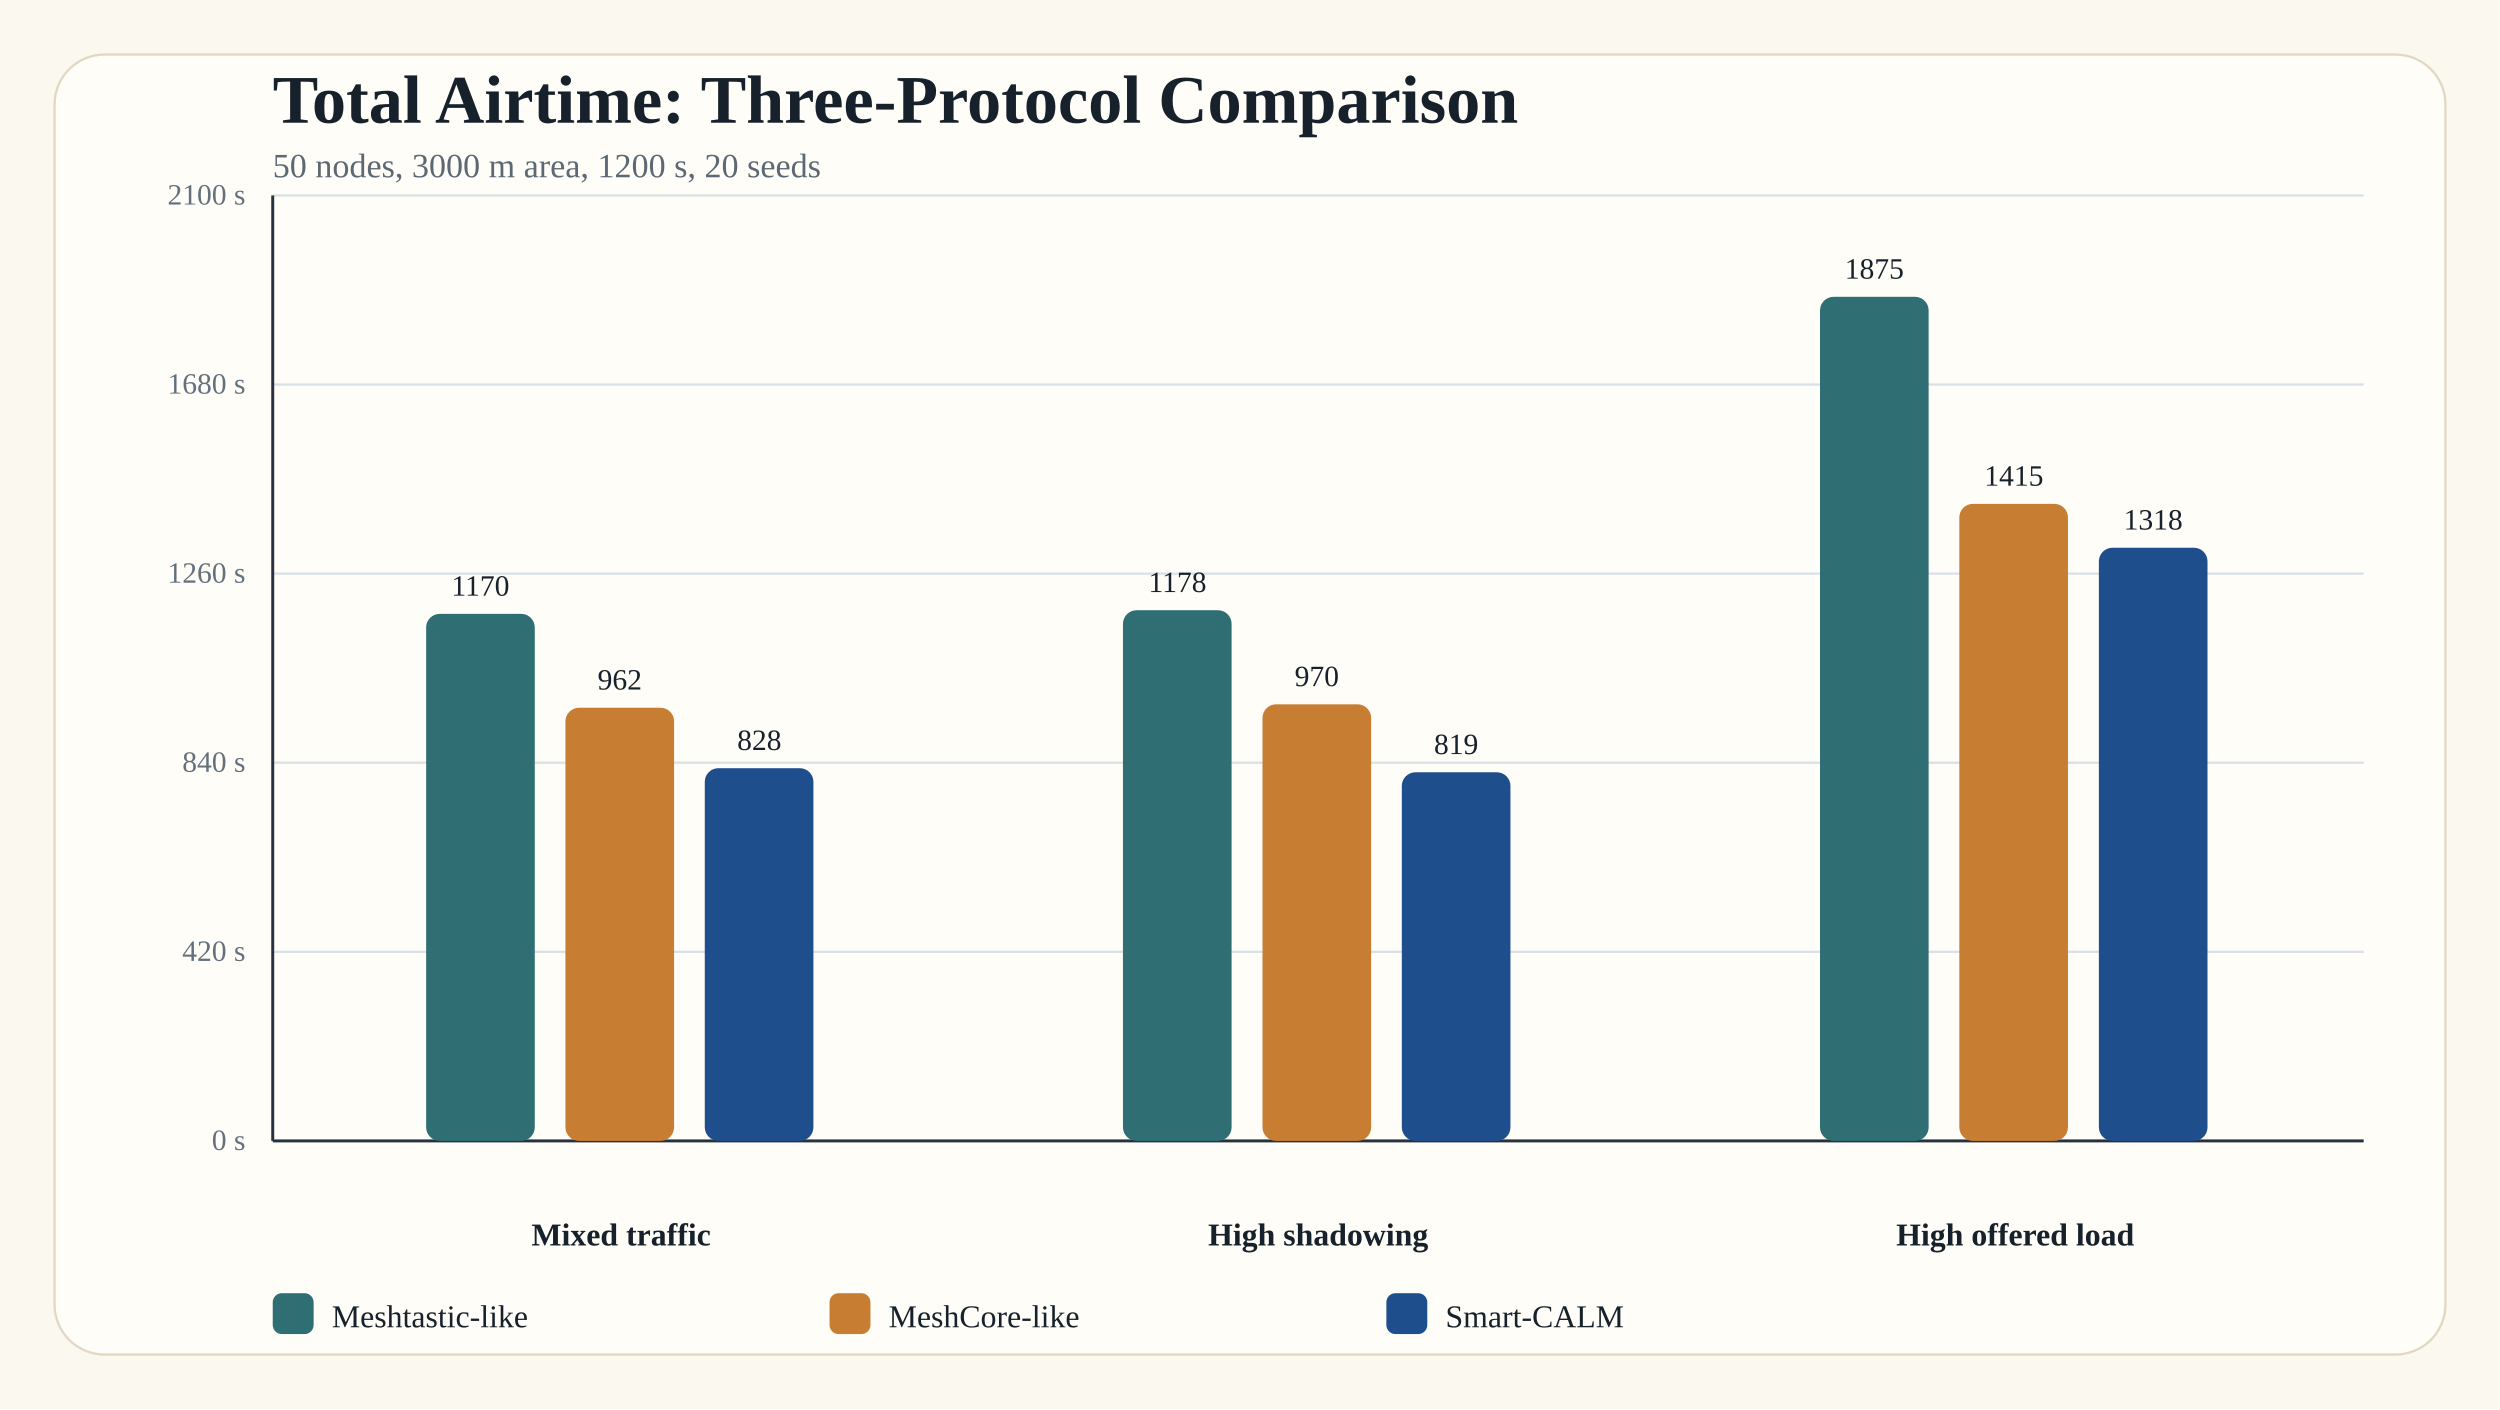
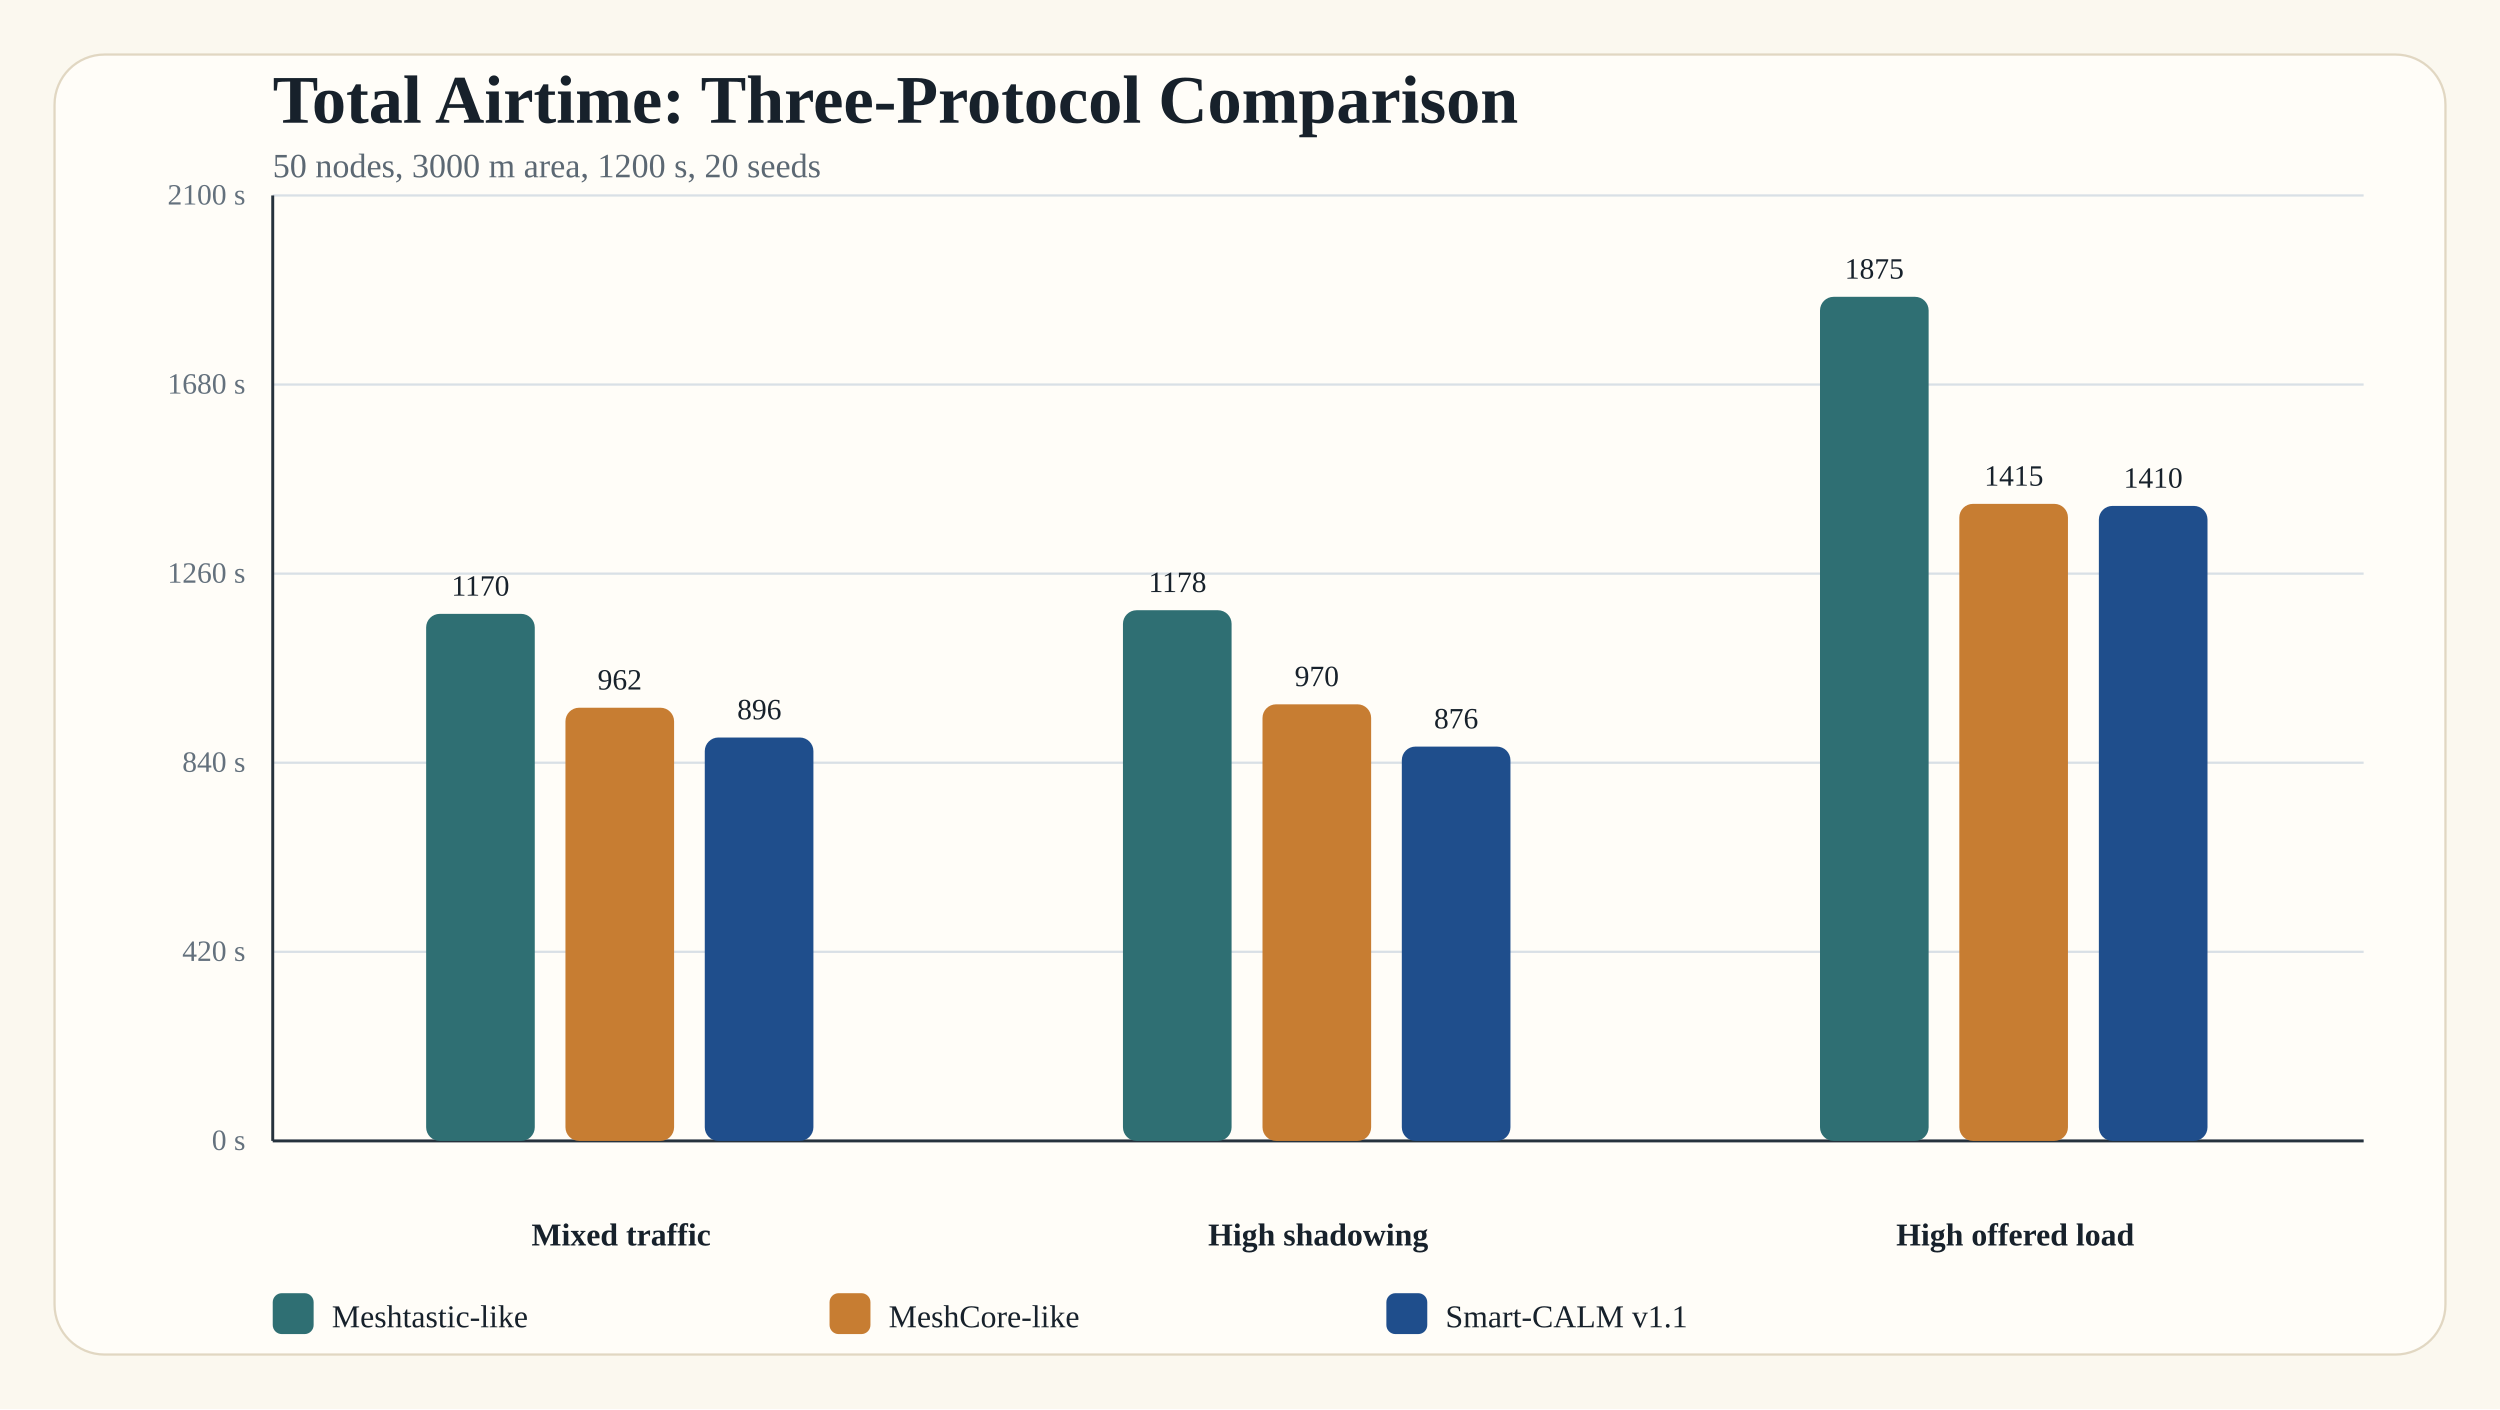
<svg xmlns="http://www.w3.org/2000/svg" width="1100" height="620" viewBox="0 0 1100 620">
  <style>
text{font-family:Georgia,'Times New Roman',serif;fill:#17212b}
.title{font-size:30px;font-weight:700}
.subtitle{font-size:15px;fill:#5c6873}
.axis{stroke:#26323d;stroke-width:1.3}
.grid{stroke:#d9e0e6;stroke-width:1}
.tick{font-size:13px;fill:#64717d}
.label{font-size:14px;font-weight:600}
.value{font-size:13px;fill:#17212b}
.legend{font-size:14px}
</style>
  <rect width="100%" height="100%" fill="#fbf8ef" />
  <rect x="24" y="24" width="1052" height="572" rx="22" fill="#fffdf8" stroke="#e1d7c2" />
  <text x="120" y="54" class="title">Total Airtime: Three-Protocol Comparison</text>
  <text x="120" y="78" class="subtitle">50 nodes, 3000 m area, 1200 s, 20 seeds</text>
  <line x1="120" y1="502.0" x2="1040" y2="502.0" class="grid" />
  <text x="108" y="506.0" text-anchor="end" class="tick">0 s</text>
  <line x1="120" y1="418.8" x2="1040" y2="418.8" class="grid" />
  <text x="108" y="422.8" text-anchor="end" class="tick">420 s</text>
  <line x1="120" y1="335.6" x2="1040" y2="335.6" class="grid" />
  <text x="108" y="339.6" text-anchor="end" class="tick">840 s</text>
  <line x1="120" y1="252.4" x2="1040" y2="252.4" class="grid" />
  <text x="108" y="256.4" text-anchor="end" class="tick">1260 s</text>
  <line x1="120" y1="169.2" x2="1040" y2="169.2" class="grid" />
  <text x="108" y="173.2" text-anchor="end" class="tick">1680 s</text>
  <line x1="120" y1="86.0" x2="1040" y2="86.0" class="grid" />
  <text x="108" y="90.0" text-anchor="end" class="tick">2100 s</text>
  <line x1="120" y1="86" x2="120" y2="502" class="axis" />
  <line x1="120" y1="502" x2="1040" y2="502" class="axis" />
  <rect x="187.5" y="270.1" width="47.8" height="231.9" rx="6" fill="#2f6f73" />
  <text x="211.4" y="262.1" text-anchor="middle" class="value">1170</text>
  <rect x="248.8" y="311.4" width="47.8" height="190.6" rx="6" fill="#c77d32" />
  <text x="272.7" y="303.4" text-anchor="middle" class="value">962</text>
-   <rect x="310.1" y="338.0" width="47.8" height="164.0" rx="6" fill="#1f4e8c" />
-   <text x="334.1" y="330.0" text-anchor="middle" class="value">828</text>
+   <rect x="310.1" y="324.5" width="47.8" height="177.5" rx="6" fill="#1f4e8c" />
+   <text x="334.1" y="316.5" text-anchor="middle" class="value">896</text>
  <text x="273.3" y="548" text-anchor="middle" class="label">Mixed traffic</text>
  <rect x="494.1" y="268.5" width="47.8" height="233.5" rx="6" fill="#2f6f73" />
  <text x="518.1" y="260.5" text-anchor="middle" class="value">1178</text>
  <rect x="555.5" y="309.9" width="47.8" height="192.1" rx="6" fill="#c77d32" />
  <text x="579.4" y="301.9" text-anchor="middle" class="value">970</text>
-   <rect x="616.8" y="339.8" width="47.8" height="162.2" rx="6" fill="#1f4e8c" />
-   <text x="640.7" y="331.8" text-anchor="middle" class="value">819</text>
+   <rect x="616.8" y="328.5" width="47.8" height="173.5" rx="6" fill="#1f4e8c" />
+   <text x="640.7" y="320.5" text-anchor="middle" class="value">876</text>
  <text x="580.0" y="548" text-anchor="middle" class="label">High shadowing</text>
  <rect x="800.8" y="130.6" width="47.8" height="371.4" rx="6" fill="#2f6f73" />
  <text x="824.7" y="122.6" text-anchor="middle" class="value">1875</text>
  <rect x="862.1" y="221.7" width="47.8" height="280.3" rx="6" fill="#c77d32" />
  <text x="886.1" y="213.7" text-anchor="middle" class="value">1415</text>
-   <rect x="923.5" y="241.0" width="47.8" height="261.0" rx="6" fill="#1f4e8c" />
-   <text x="947.4" y="233.0" text-anchor="middle" class="value">1318</text>
+   <rect x="923.5" y="222.6" width="47.8" height="279.4" rx="6" fill="#1f4e8c" />
+   <text x="947.4" y="214.6" text-anchor="middle" class="value">1410</text>
  <text x="886.7" y="548" text-anchor="middle" class="label">High offered load</text>
  <rect x="120" y="569" width="18" height="18" rx="4" fill="#2f6f73" />
  <text x="146" y="584" class="legend">Meshtastic-like</text>
  <rect x="365" y="569" width="18" height="18" rx="4" fill="#c77d32" />
  <text x="391" y="584" class="legend">MeshCore-like</text>
  <rect x="610" y="569" width="18" height="18" rx="4" fill="#1f4e8c" />
-   <text x="636" y="584" class="legend">Smart-CALM</text>
+   <text x="636" y="584" class="legend">Smart-CALM v1.1</text>
</svg>
